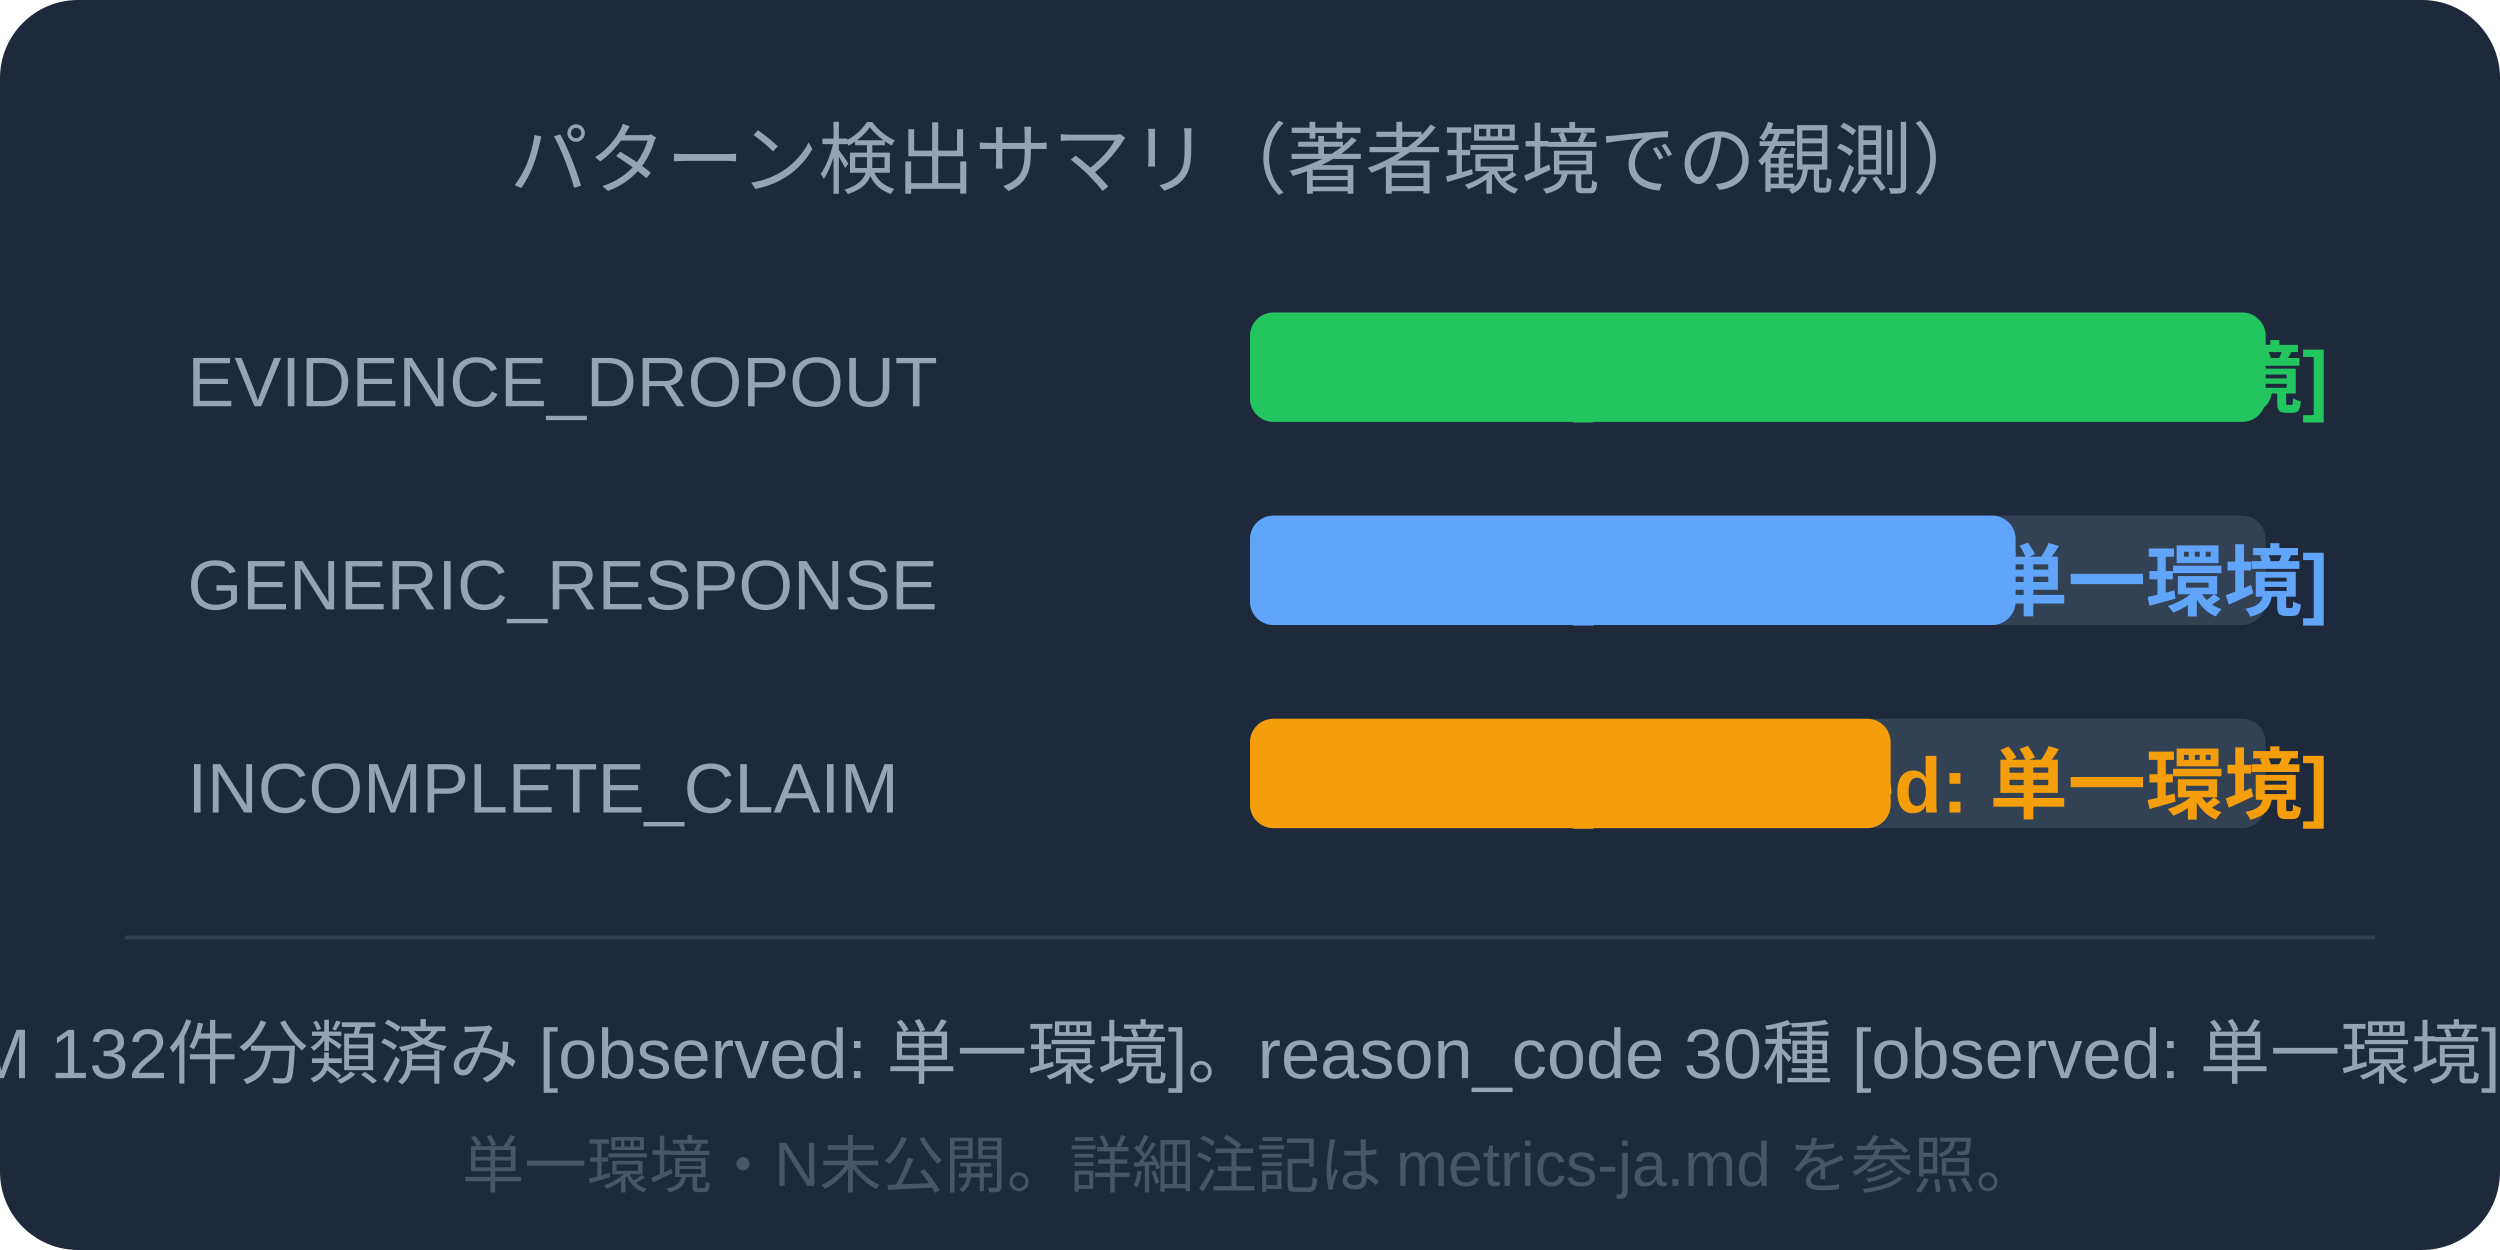
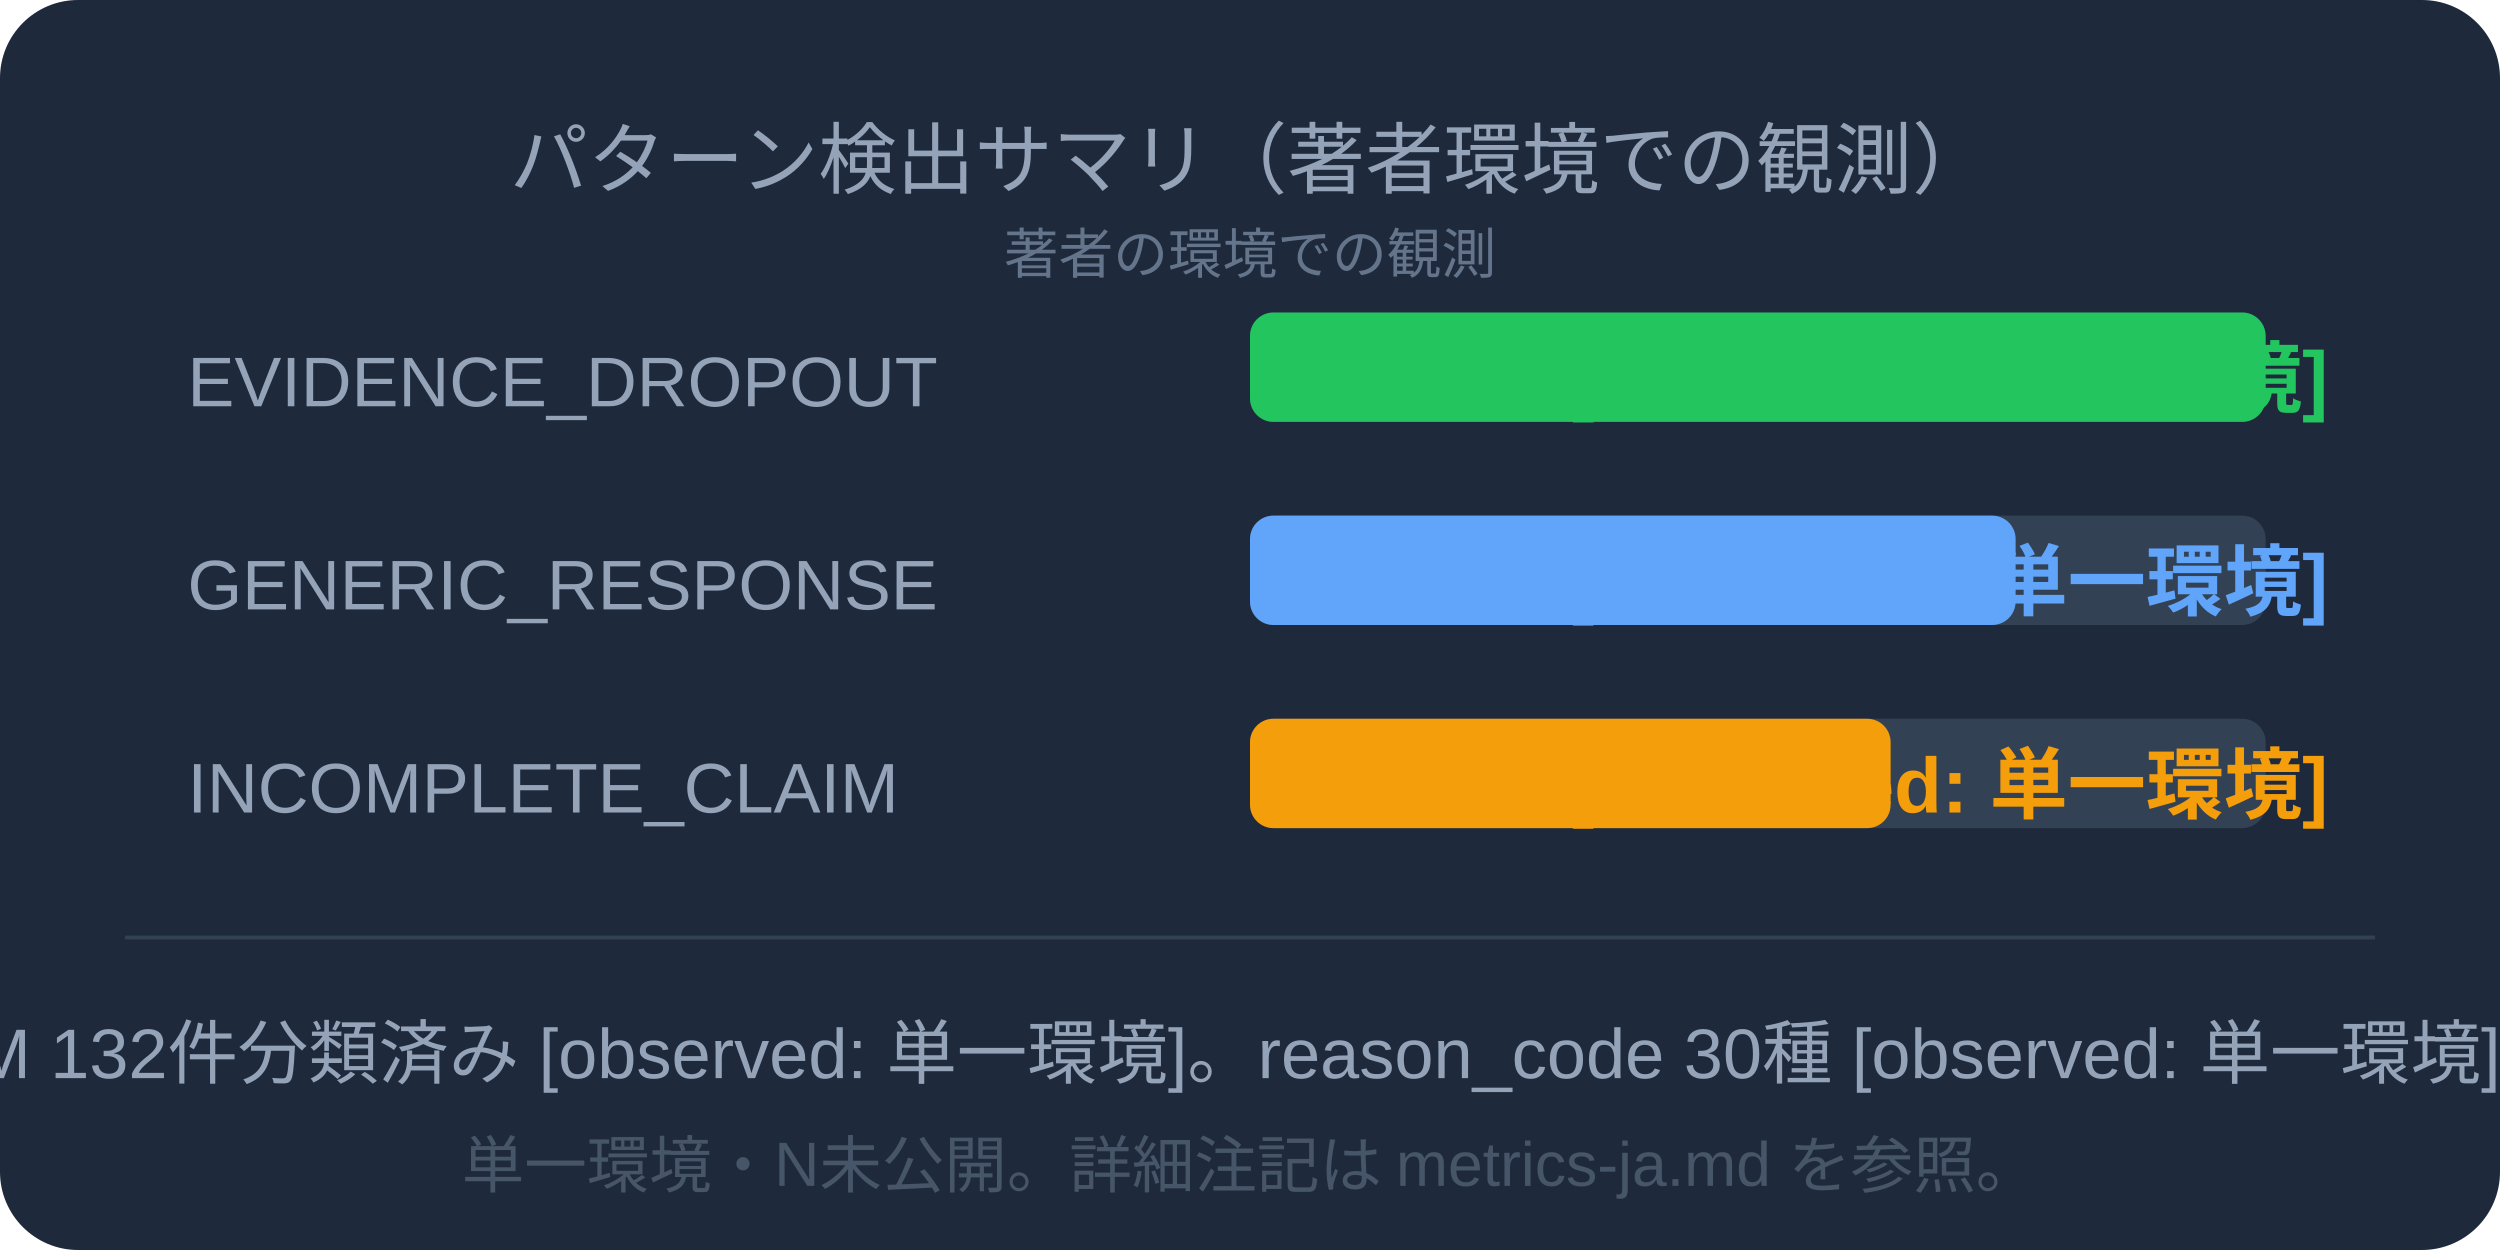
<svg xmlns="http://www.w3.org/2000/svg" viewBox="0 0 320 160" font-family="Segoe UI, Arial, sans-serif">
  <rect width="320" height="160" fill="#1e293b" rx="10" />
  <text x="160" y="24" text-anchor="middle" fill="#94a3b8" font-size="10">パターン検出サマリ（著者環境での観測）</text>
+   <text x="160" y="35" text-anchor="middle" fill="#64748b" font-size="7">著者の環境での観測</text>
  <text x="24" y="52" fill="#94a3b8" font-size="9">EVIDENCE_DROPOUT</text>
  <rect x="160" y="40" width="130" height="14" fill="#334155" rx="3" />
  <rect x="160" y="40" width="130" height="14" fill="#22c55e" rx="3" />
  <text x="298" y="52" text-anchor="end" fill="#22c55e" font-size="10" font-weight="600">~100% [observed: 単一環境]</text>
  <text x="24" y="78" fill="#94a3b8" font-size="9">GENERIC_RESPONSE</text>
  <rect x="160" y="66" width="130" height="14" fill="#334155" rx="3" />
  <rect x="160" y="66" width="98" height="14" fill="#60a5fa" rx="3" />
  <text x="298" y="78" text-anchor="end" fill="#60a5fa" font-size="10" font-weight="600">~75% [observed: 単一環境]</text>
  <text x="24" y="104" fill="#94a3b8" font-size="9">INCOMPLETE_CLAIM</text>
  <rect x="160" y="92" width="130" height="14" fill="#334155" rx="3" />
  <rect x="160" y="92" width="82" height="14" fill="#f59e0b" rx="3" />
  <text x="298" y="104" text-anchor="end" fill="#f59e0b" font-size="10" font-weight="600">~63% [observed: 単一環境]</text>
  <line x1="16" y1="120" x2="304" y2="120" stroke="#334155" stroke-width="0.5" />
  <text x="160" y="138" text-anchor="middle" fill="#94a3b8" font-size="9">FM 132件分類済み [observed: 単一環境]。reason_code 30種 [observed: 単一環境]。</text>
  <text x="160" y="152" text-anchor="middle" fill="#475569" font-size="8">単一環境・N未公開。詳細注記は metrics-ja.md を参照。</text>
</svg>
